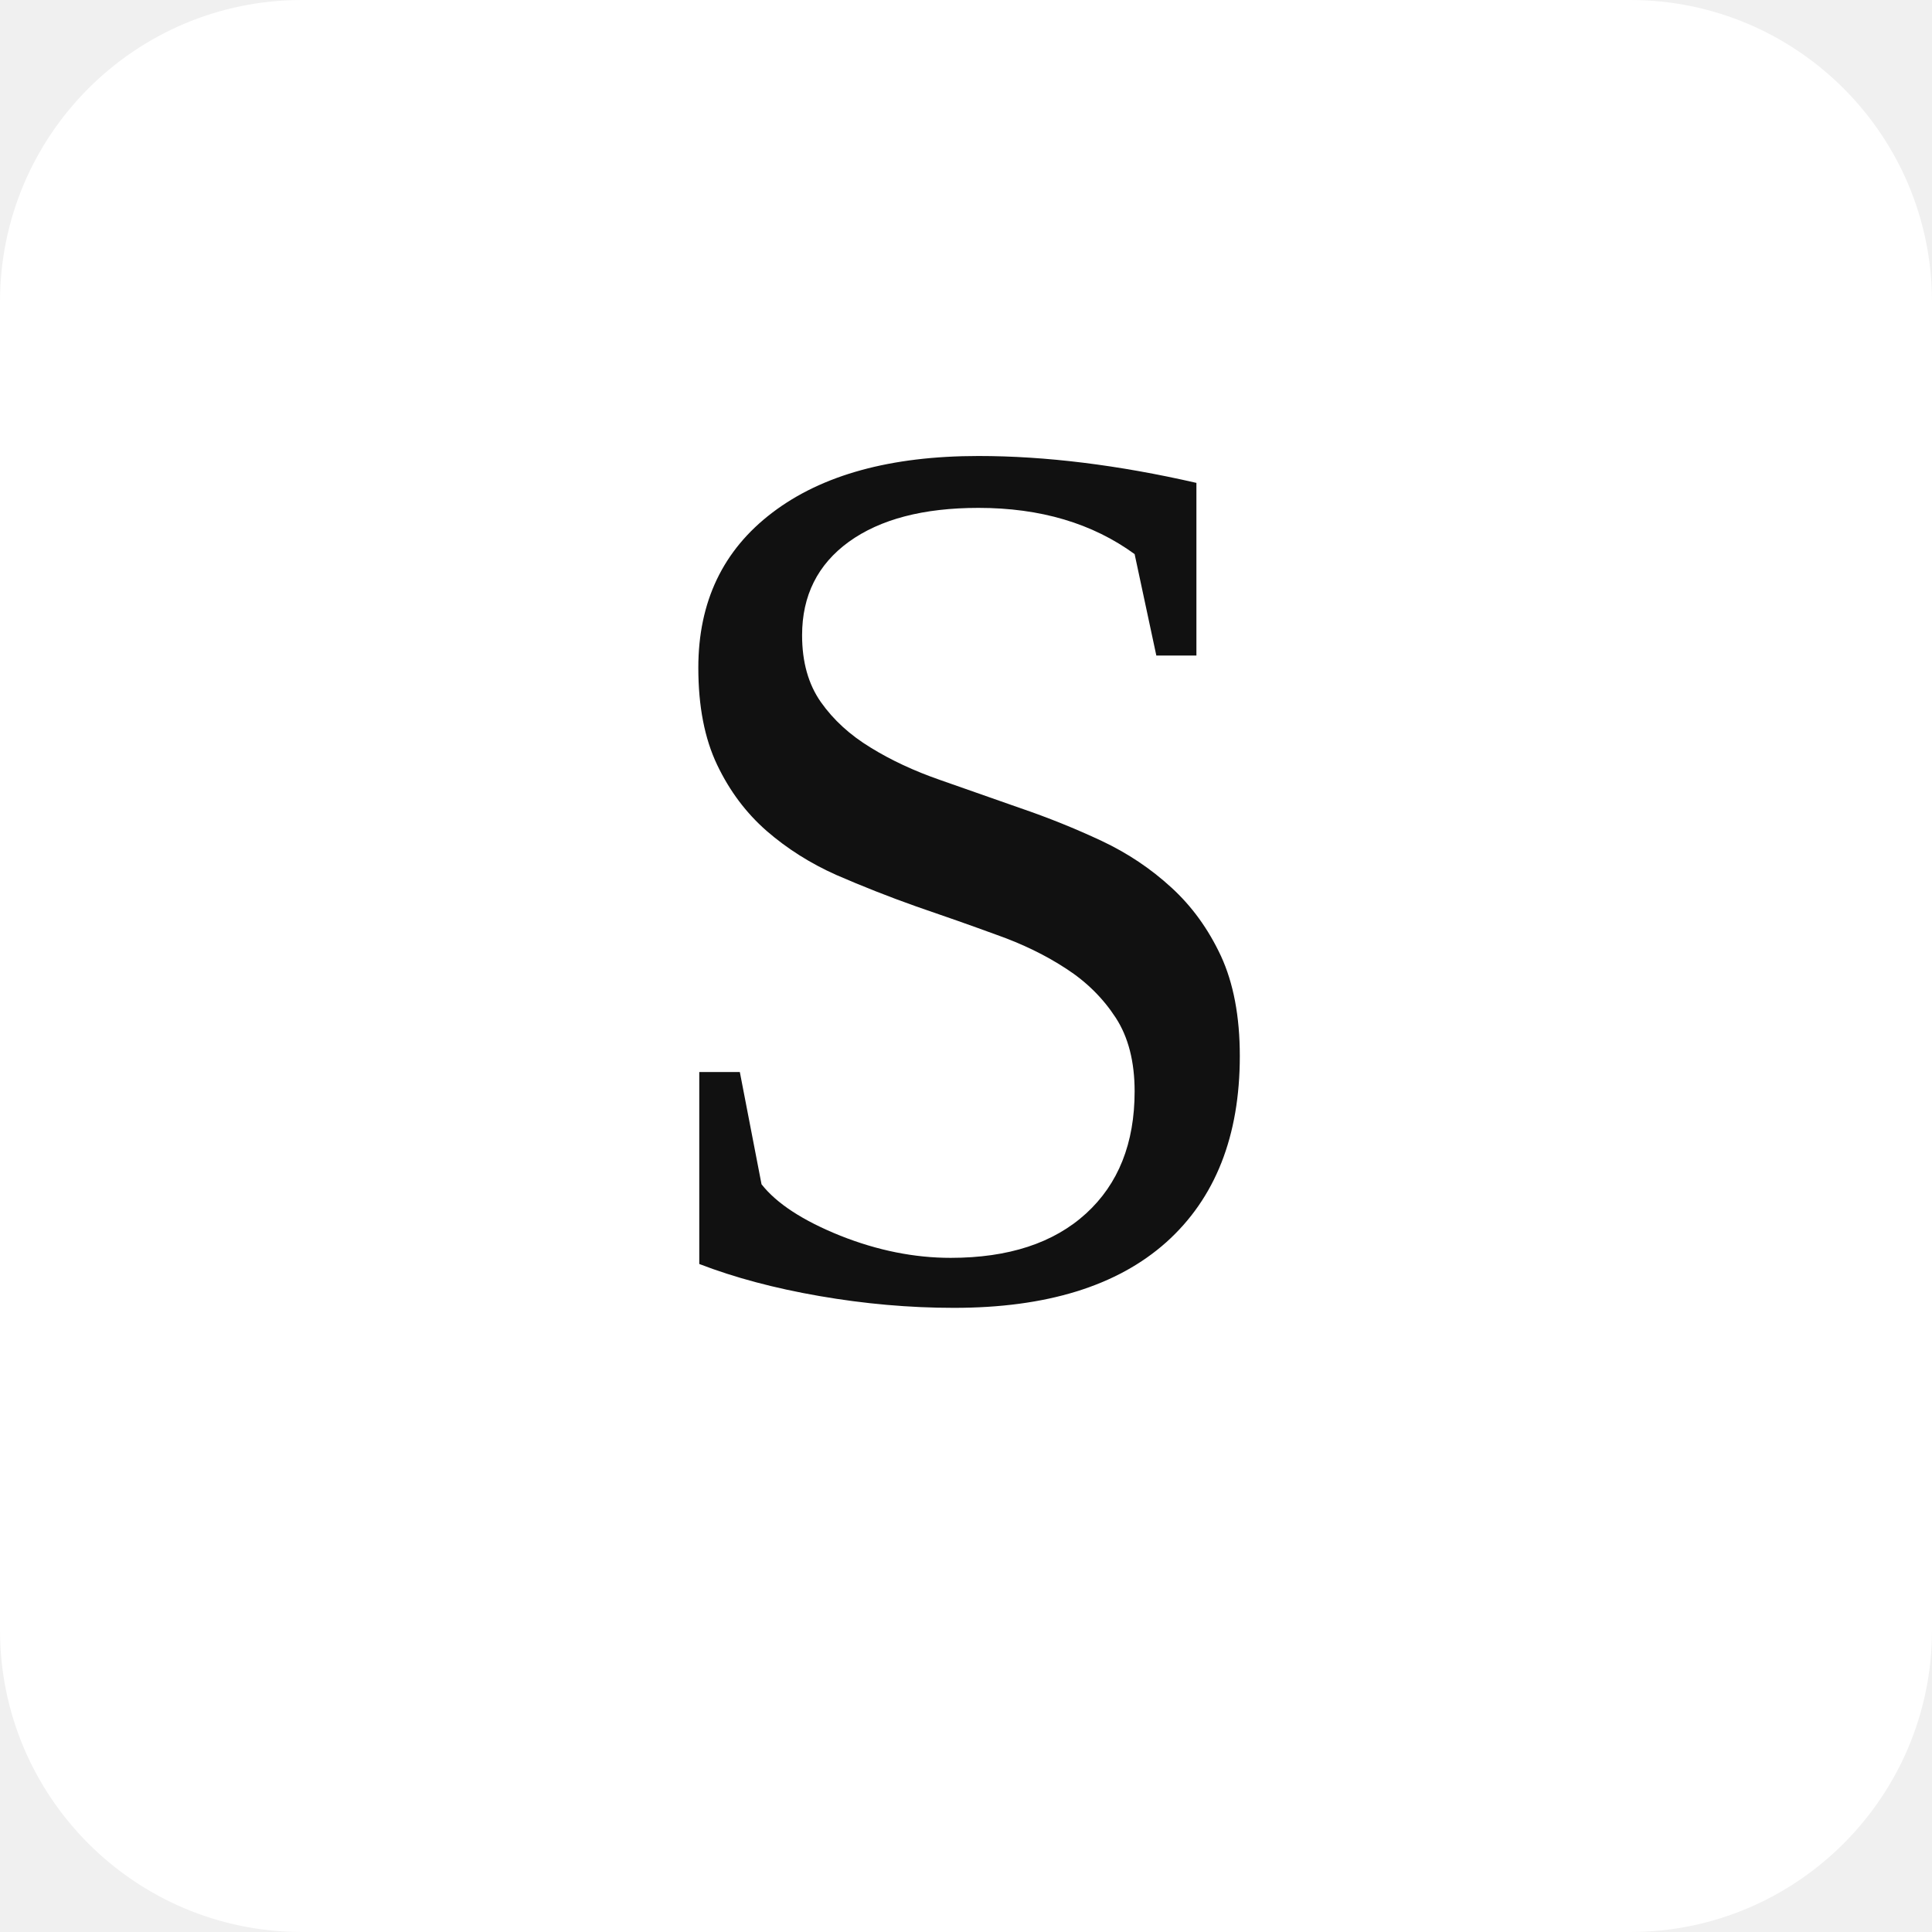
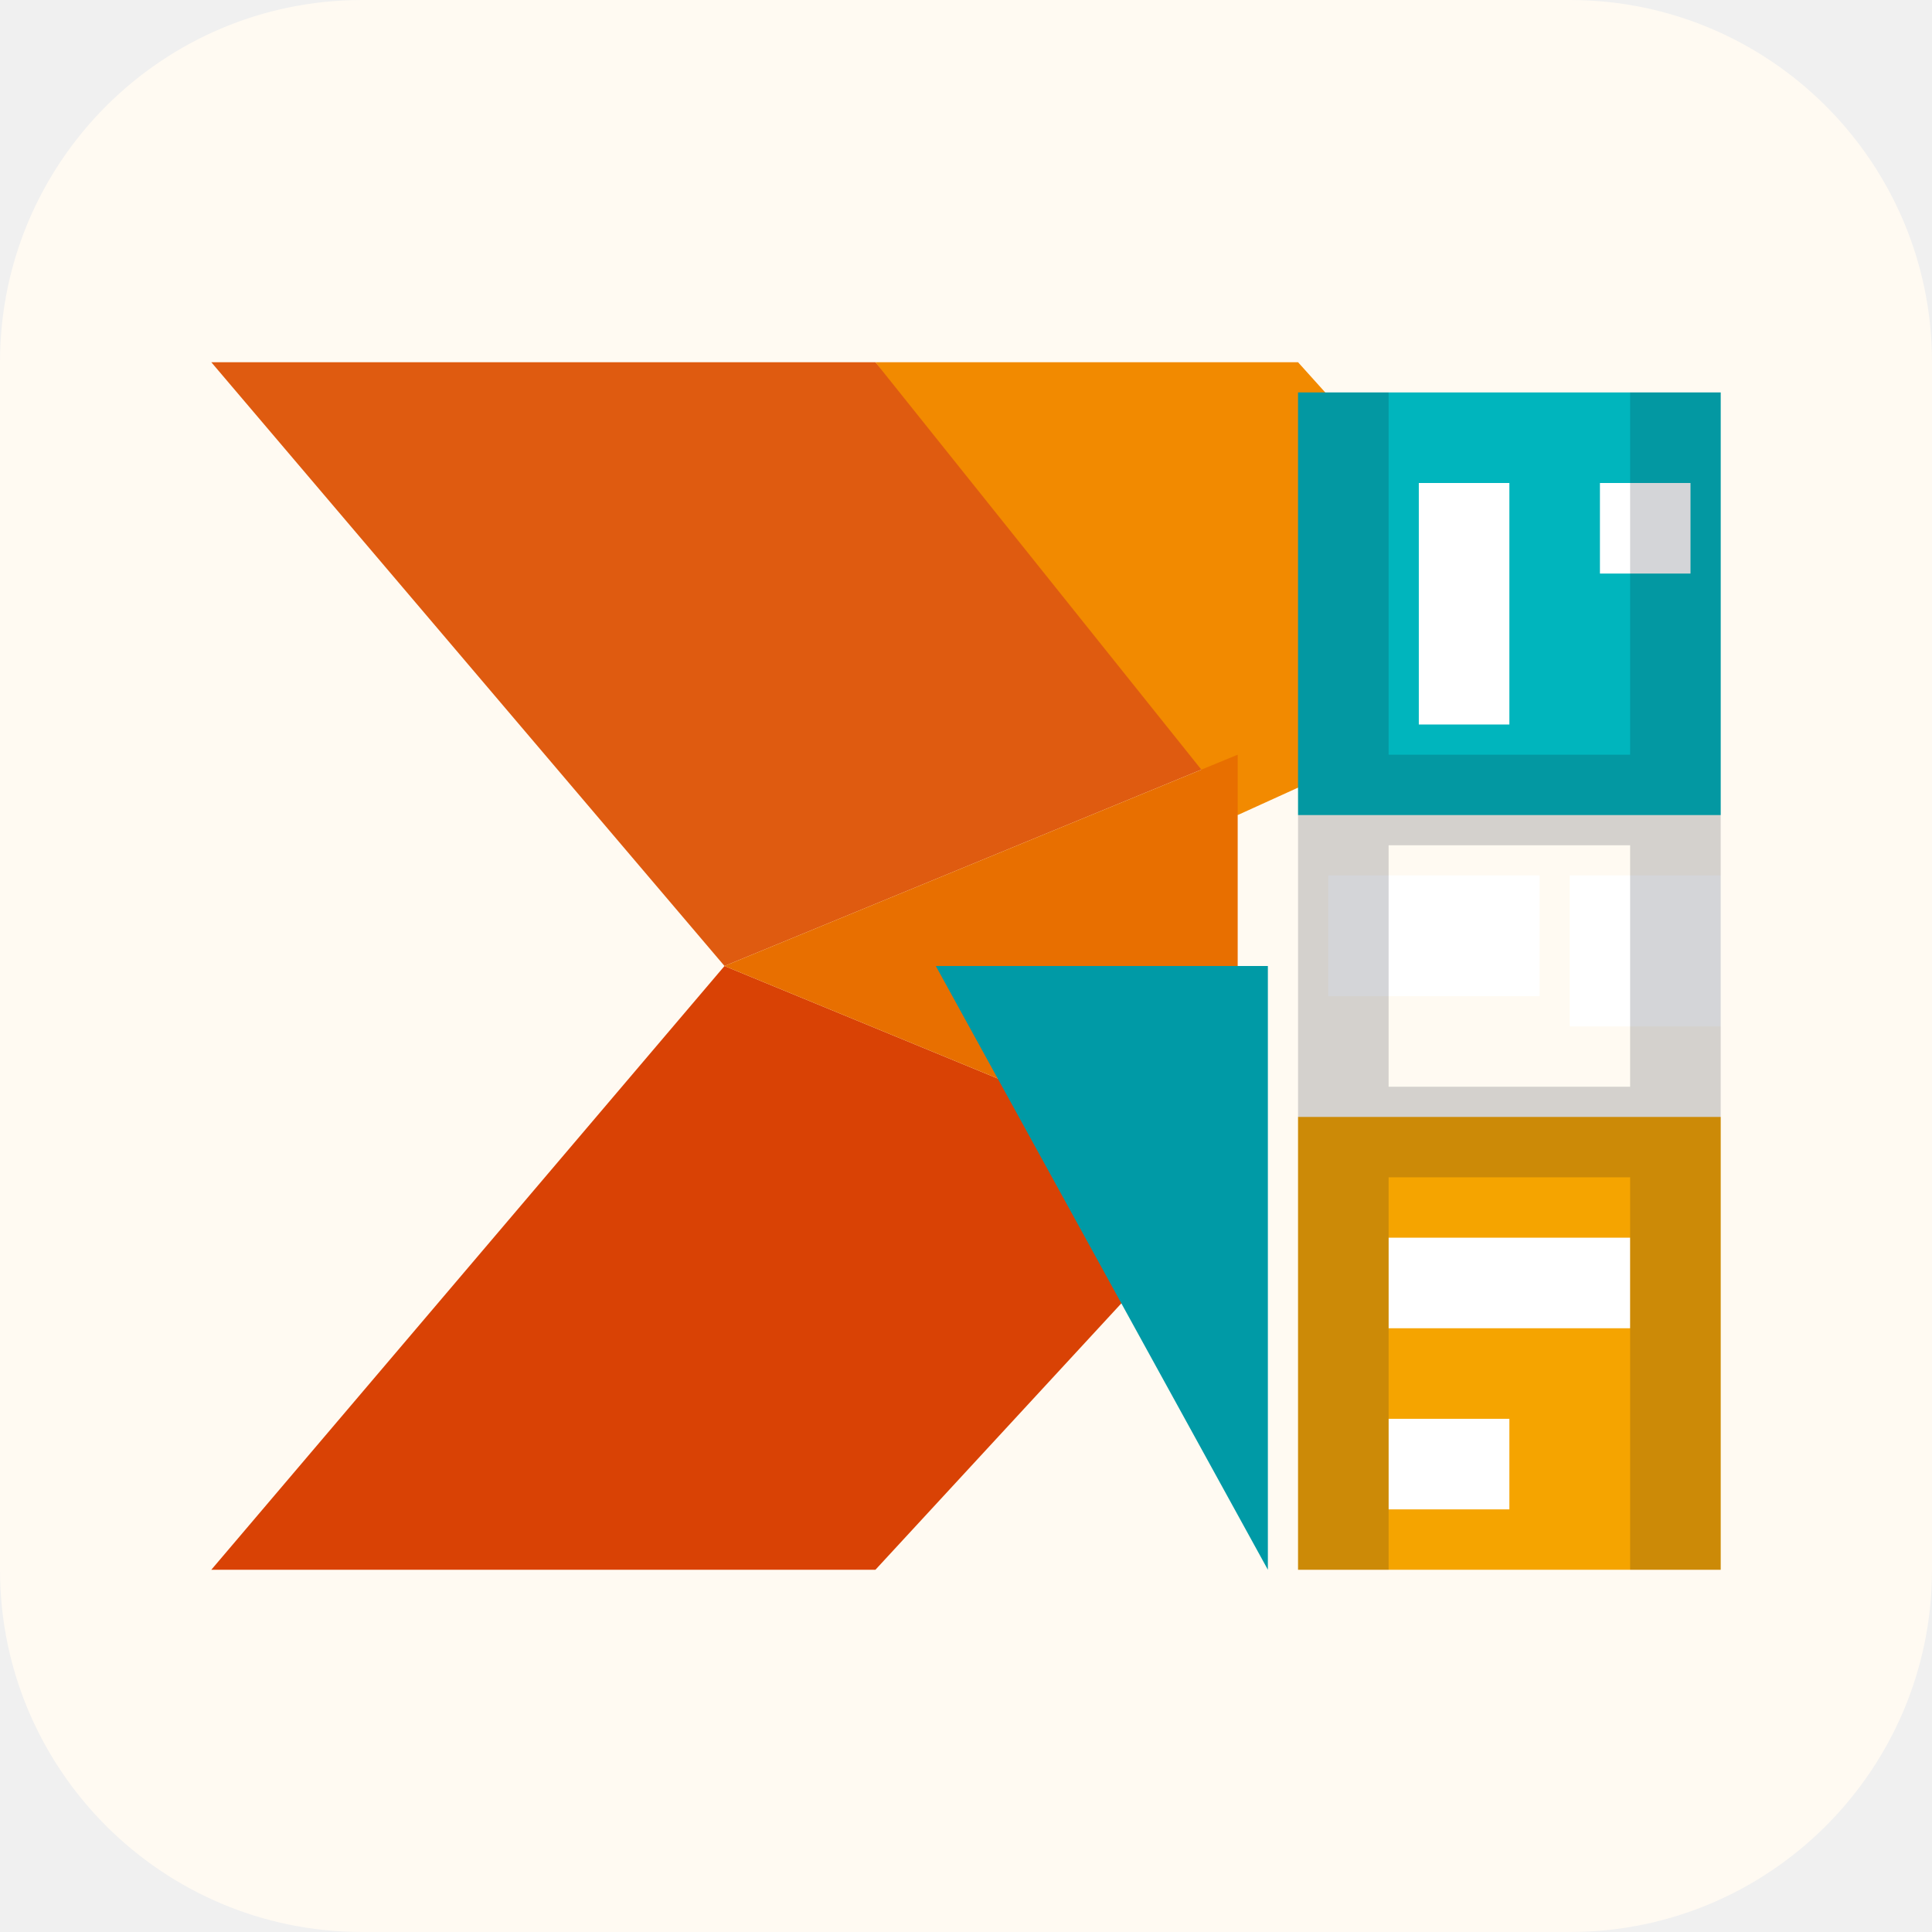
<svg xmlns="http://www.w3.org/2000/svg" viewBox="0 0 64 64">
-   <rect width="64" height="64" rx="10" fill="#ffffff" />
-   <text x="50%" y="52%" text-anchor="middle" dominant-baseline="middle" fill="#111111" font-family="Georgia, 'Times New Roman', serif" font-size="42">S</text>
+   <rect width="64" height="64" rx="12" fill="#fffaf2" />
+   <path fill="#df5b10" d="M7 12h22l12 13-17 7L7 12Z" />
+   <path fill="#f28a00" d="M29 12h14l9 10-11 5-12-15Z" />
+   <path fill="#d94205" d="M7 52h22l12-13-17-7L7 52Z" />
+   <path fill="#e86f00" d="M24 32 41 25v14L24 32Z" />
+   <path fill="#009aa6" d="M31 32h11v20L31 32Z" />
+   <path fill="#00b5bd" d="M43 13h14v14H43V13Z" />
+   <path fill="#f5a400" d="M43 37h14v15H43V37Z" />
+   <path fill="#ffffff" d="M47 16h3v8h-3zM53 16h3v3h-3zM44 29h7v4h-7zM52 29h5v5h-5zM46 41h8v3h-8zM46 47h4v3h-4z" />
+   <path fill="#111827" fill-opacity=".18" d="M43 13h3v39h-3zM54 13h3v39h-3zM43 25h14v3H43zM43 36h14v3H43z" />
</svg>
